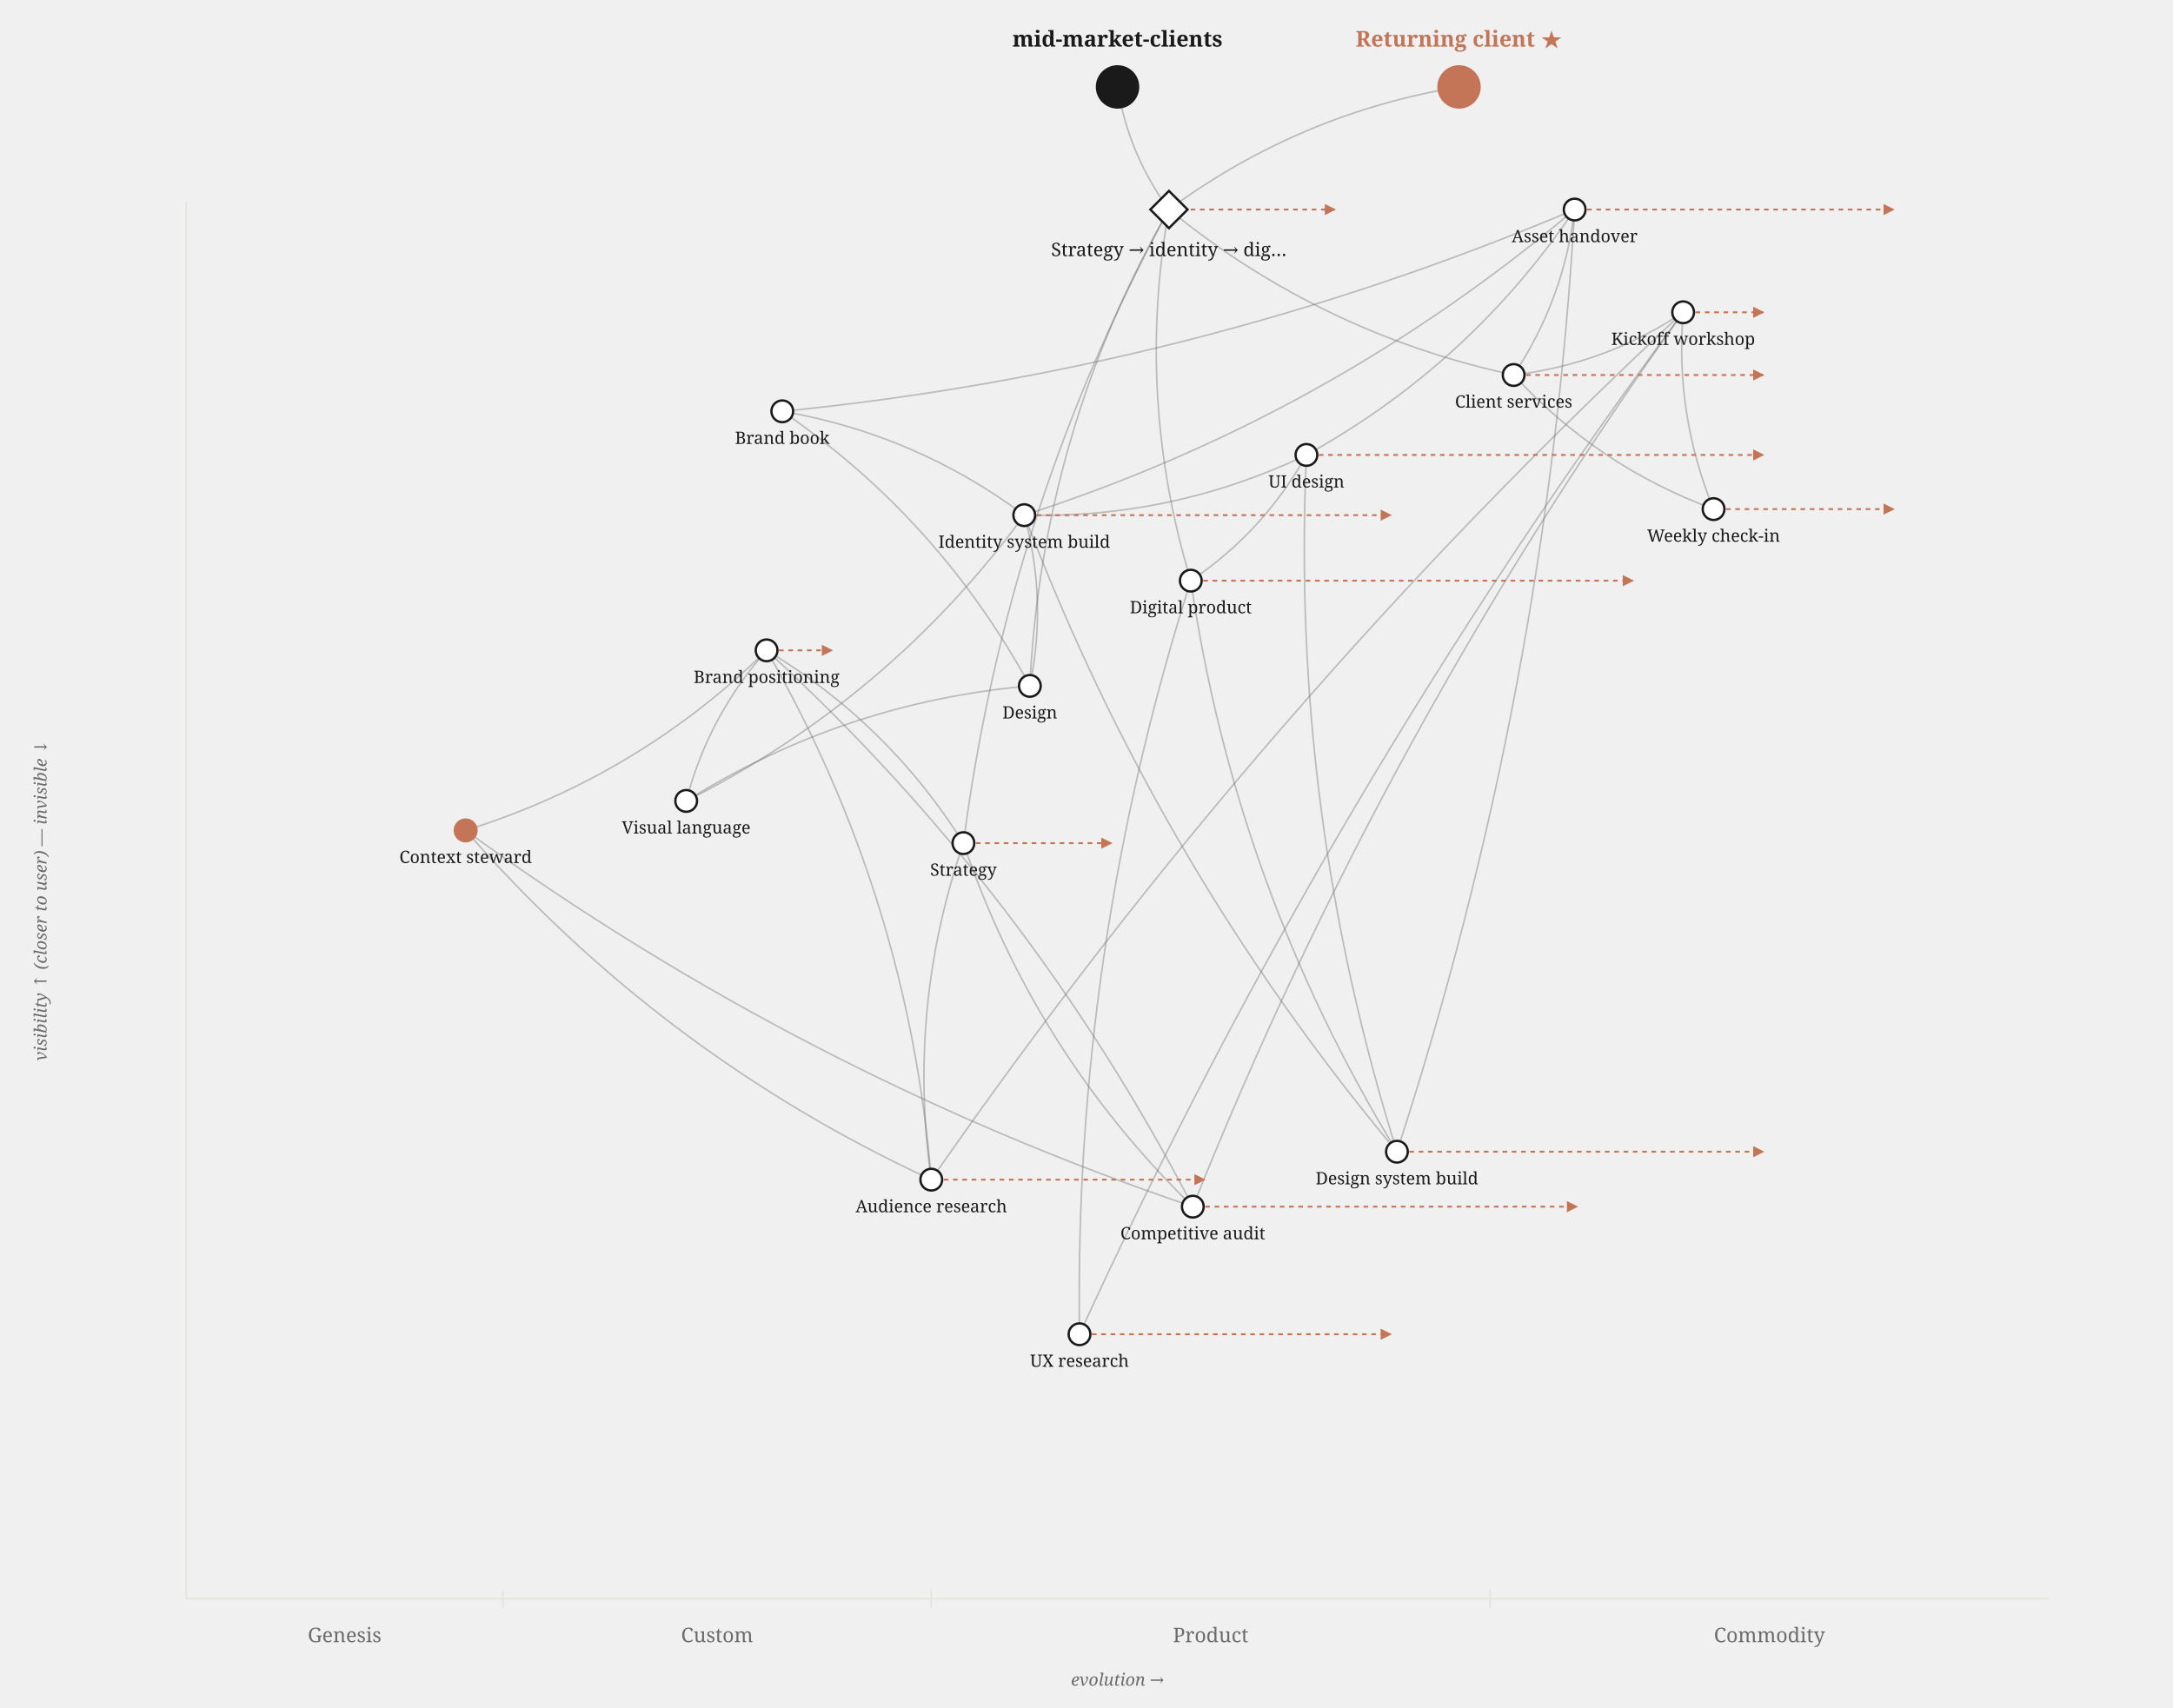
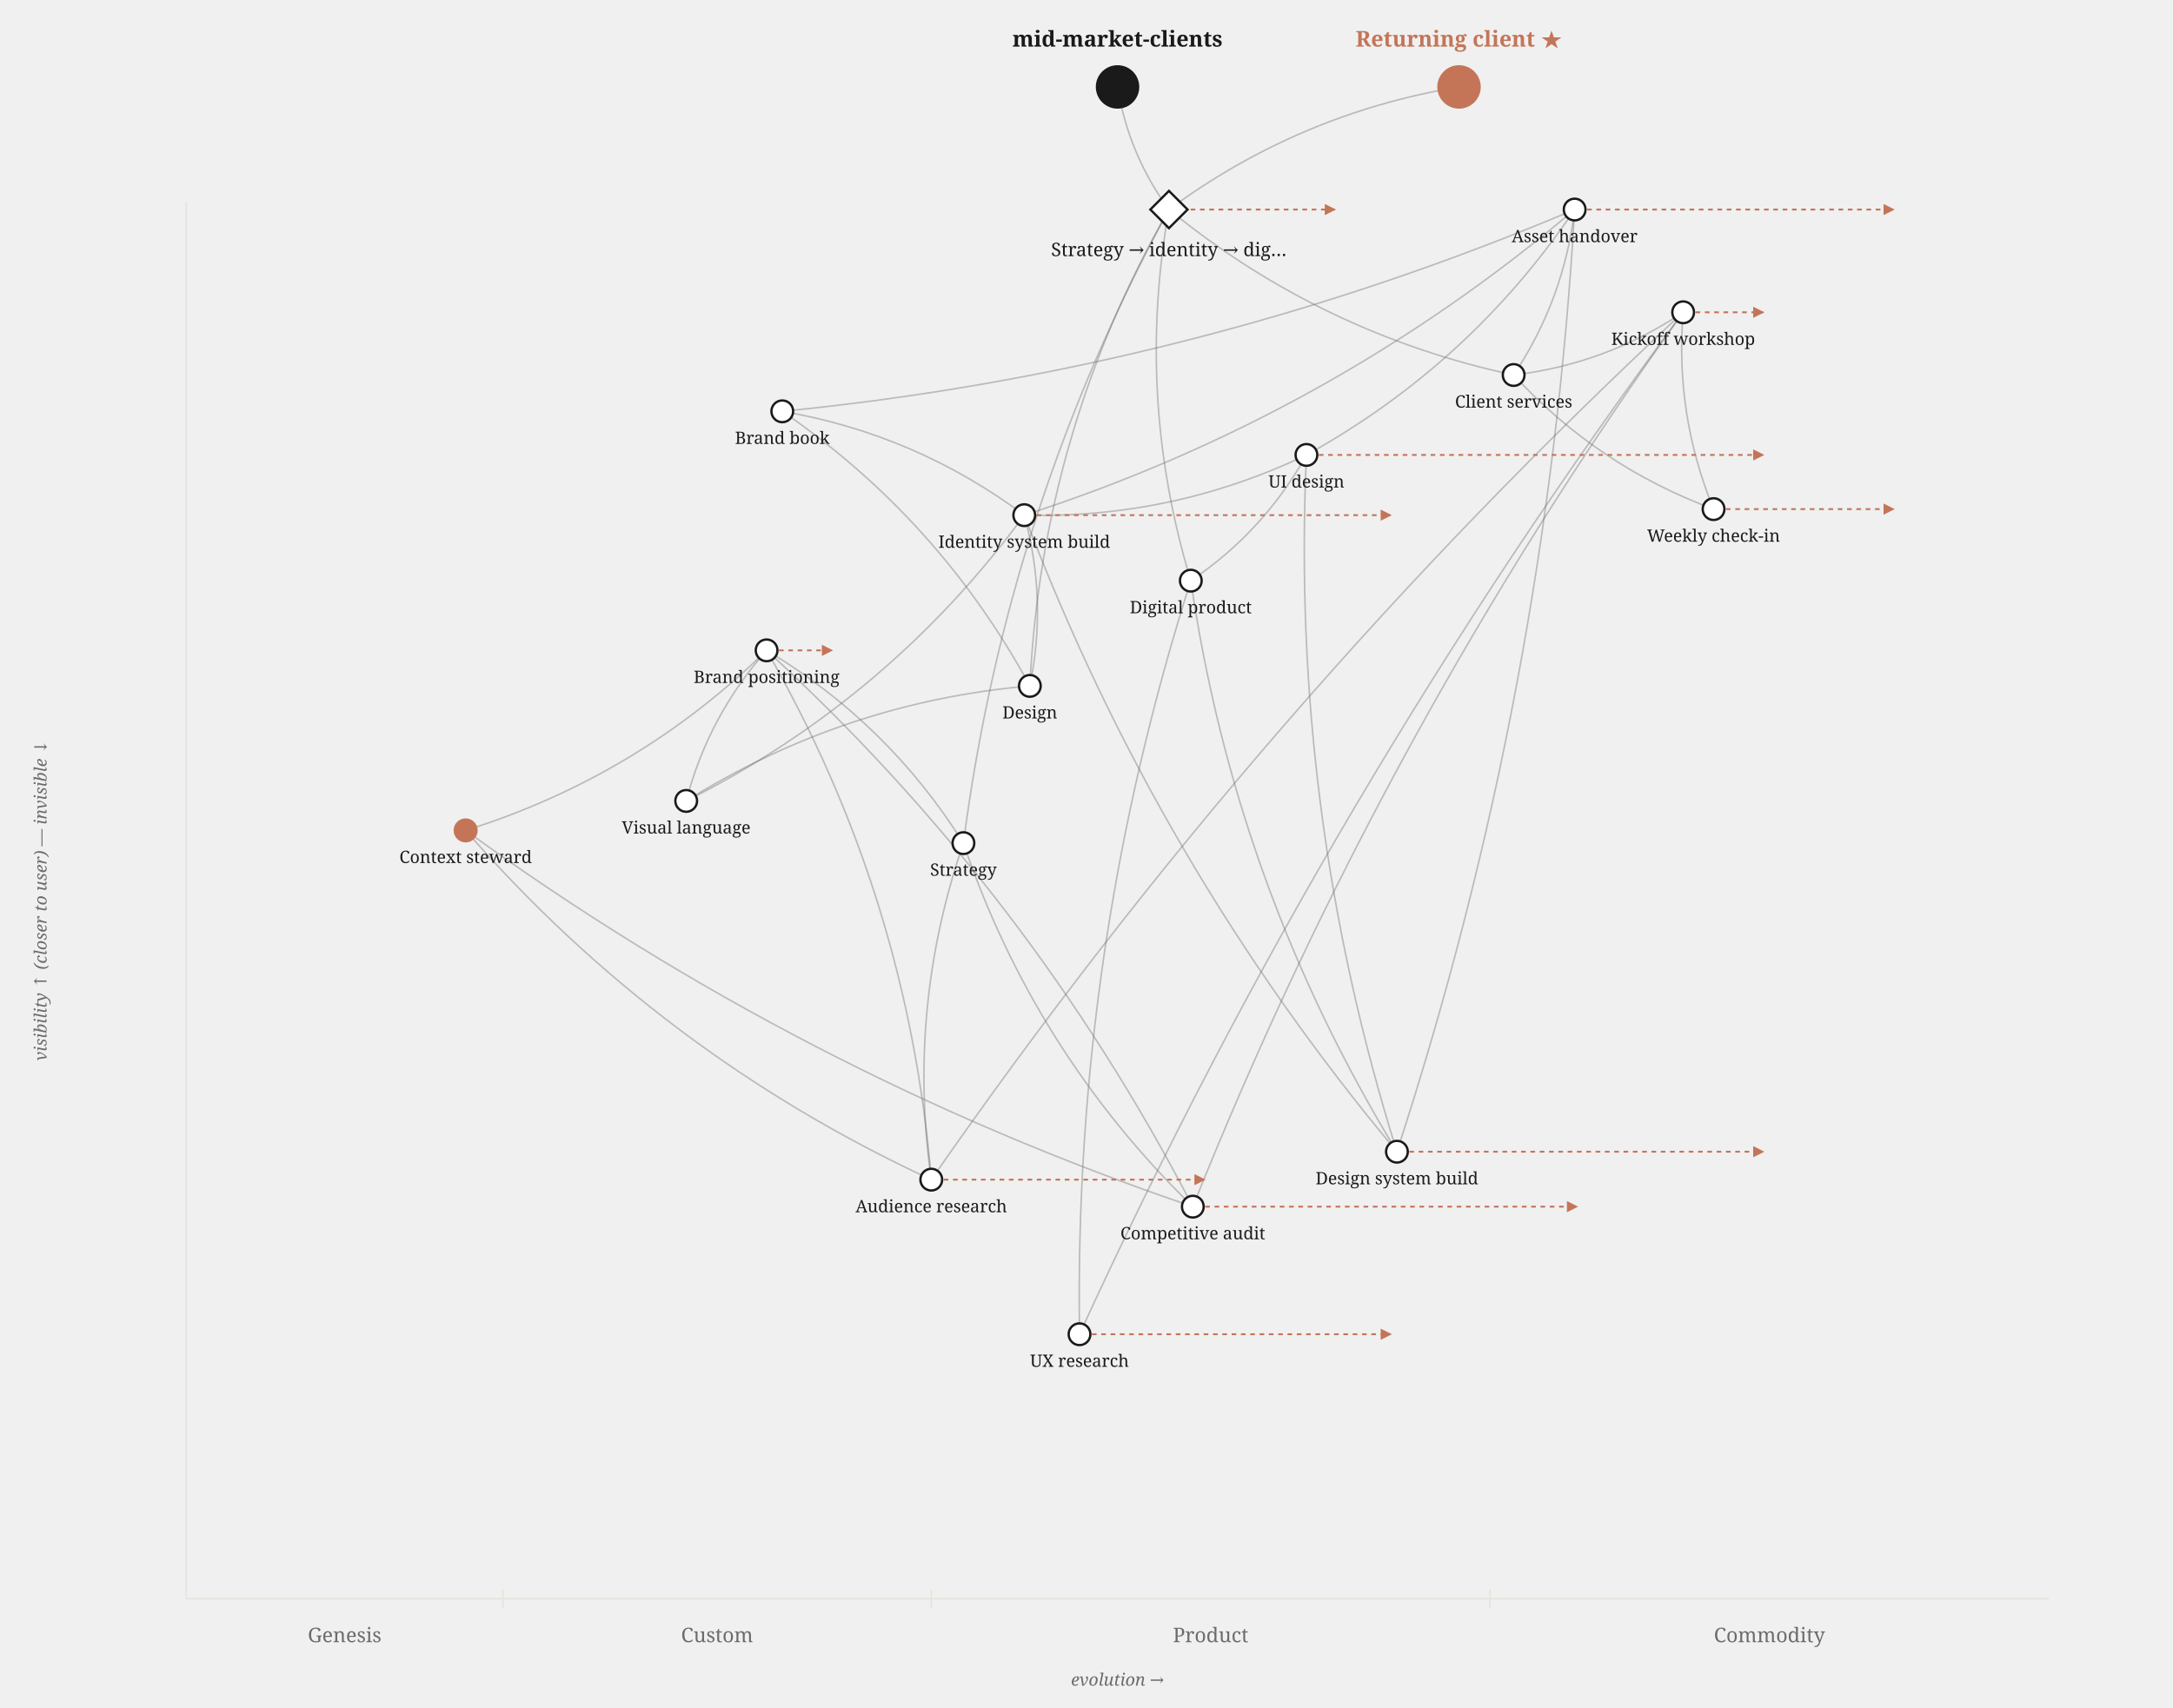
<svg xmlns="http://www.w3.org/2000/svg" viewBox="0 0 1400 1100" width="100%" style="font-family: ui-serif, Georgia, serif; background: #faf9f6;">
  <line x1="120" y1="130" x2="120" y2="1030" stroke="#e6e3dd" stroke-width="1" />
  <line x1="120" y1="1030" x2="1320" y2="1030" stroke="#e6e3dd" stroke-width="1" />
  <line x1="324.0" y1="1024.0" x2="324.0" y2="1036.0" stroke="#e6e3dd" stroke-width="1" />
  <line x1="600.0" y1="1024.0" x2="600.0" y2="1036.0" stroke="#e6e3dd" stroke-width="1" />
  <line x1="960.0" y1="1024.0" x2="960.0" y2="1036.0" stroke="#e6e3dd" stroke-width="1" />
  <text x="222.0" y="1058" text-anchor="middle" font-size="13" fill="#6b6b6b">Genesis</text>
  <text x="462.0" y="1058" text-anchor="middle" font-size="13" fill="#6b6b6b">Custom</text>
  <text x="780.0" y="1058" text-anchor="middle" font-size="13" fill="#6b6b6b">Product</text>
  <text x="1140.0" y="1058" text-anchor="middle" font-size="13" fill="#6b6b6b">Commodity</text>
  <text x="720.0" y="1086" text-anchor="middle" font-size="11" fill="#6b6b6b" font-style="italic">evolution →</text>
  <text x="30" y="580.0" text-anchor="middle" transform="rotate(-90 30 580.0)" font-size="11" fill="#6b6b6b" font-style="italic">visibility ↑ (closer to user) — invisible ↓</text>
  <defs>
    <marker id="arrow-accent" viewBox="0 0 10 10" refX="9" refY="5" markerWidth="6" markerHeight="6" orient="auto-start-reverse">
      <path d="M0,0 L10,5 L0,10 z" fill="#c47558" />
    </marker>
  </defs>
  <path d="M620.7,543.2 Q584.3,649.1 600.0,760.0" stroke="#6b6b6b" stroke-opacity="0.4" stroke-width="1" fill="none" />
  <path d="M620.7,543.2 Q572.2,465.9 493.9,419.0" stroke="#6b6b6b" stroke-opacity="0.4" stroke-width="1" fill="none" />
  <path d="M620.7,543.2 Q666.5,678.0 768.5,777.4" stroke="#6b6b6b" stroke-opacity="0.4" stroke-width="1" fill="none" />
  <path d="M663.5,441.9 Q605.0,334.3 504.0,265.0" stroke="#6b6b6b" stroke-opacity="0.4" stroke-width="1" fill="none" />
  <path d="M663.5,441.9 Q674.9,386.5 659.9,331.9" stroke="#6b6b6b" stroke-opacity="0.4" stroke-width="1" fill="none" />
  <path d="M663.5,441.9 Q543.9,452.4 442.1,516.0" stroke="#6b6b6b" stroke-opacity="0.4" stroke-width="1" fill="none" />
  <path d="M767.2,374.1 Q796.0,571.6 900.0,742.0" stroke="#6b6b6b" stroke-opacity="0.4" stroke-width="1" fill="none" />
  <path d="M767.2,374.1 Q814.1,342.6 841.7,293.1" stroke="#6b6b6b" stroke-opacity="0.4" stroke-width="1" fill="none" />
  <path d="M767.2,374.1 Q691.7,611.0 695.5,859.6" stroke="#6b6b6b" stroke-opacity="0.4" stroke-width="1" fill="none" />
  <path d="M975.2,241.6 Q1007.6,193.0 1014.5,135.0" stroke="#6b6b6b" stroke-opacity="0.4" stroke-width="1" fill="none" />
  <path d="M975.2,241.6 Q1034.6,234.5 1084.4,201.2" stroke="#6b6b6b" stroke-opacity="0.4" stroke-width="1" fill="none" />
  <path d="M975.2,241.6 Q1029.2,300.3 1104.0,328.0" stroke="#6b6b6b" stroke-opacity="0.4" stroke-width="1" fill="none" />
  <path d="M600.0,760.0 Q585.1,577.6 493.9,419.0" stroke="#6b6b6b" stroke-opacity="0.4" stroke-width="1" fill="none" />
  <path d="M493.9,419.0 Q456.4,461.3 442.1,516.0" stroke="#6b6b6b" stroke-opacity="0.4" stroke-width="1" fill="none" />
  <path d="M768.5,777.4 Q663.0,573.9 493.9,419.0" stroke="#6b6b6b" stroke-opacity="0.4" stroke-width="1" fill="none" />
  <path d="M504.0,265.0 Q769.1,238.8 1014.5,135.0" stroke="#6b6b6b" stroke-opacity="0.4" stroke-width="1" fill="none" />
  <path d="M659.9,331.9 Q590.0,279.8 504.0,265.0" stroke="#6b6b6b" stroke-opacity="0.4" stroke-width="1" fill="none" />
  <path d="M659.9,331.9 Q745.4,557.2 900.0,742.0" stroke="#6b6b6b" stroke-opacity="0.4" stroke-width="1" fill="none" />
  <path d="M659.9,331.9 Q755.4,334.3 841.7,293.1" stroke="#6b6b6b" stroke-opacity="0.4" stroke-width="1" fill="none" />
  <path d="M659.9,331.9 Q856.6,268.4 1014.5,135.0" stroke="#6b6b6b" stroke-opacity="0.4" stroke-width="1" fill="none" />
  <path d="M442.1,516.0 Q573.1,450.1 659.9,331.9" stroke="#6b6b6b" stroke-opacity="0.4" stroke-width="1" fill="none" />
  <path d="M900.0,742.0 Q996.6,445.9 1014.5,135.0" stroke="#6b6b6b" stroke-opacity="0.4" stroke-width="1" fill="none" />
  <path d="M841.7,293.1 Q831.2,522.7 900.0,742.0" stroke="#6b6b6b" stroke-opacity="0.4" stroke-width="1" fill="none" />
  <path d="M841.7,293.1 Q947.1,234.8 1014.5,135.0" stroke="#6b6b6b" stroke-opacity="0.4" stroke-width="1" fill="none" />
  <path d="M1084.4,201.2 Q812.0,454.4 600.0,760.0" stroke="#6b6b6b" stroke-opacity="0.4" stroke-width="1" fill="none" />
  <path d="M1084.4,201.2 Q891.4,470.1 768.5,777.4" stroke="#6b6b6b" stroke-opacity="0.4" stroke-width="1" fill="none" />
  <path d="M1084.4,201.2 Q855.5,510.1 695.5,859.6" stroke="#6b6b6b" stroke-opacity="0.4" stroke-width="1" fill="none" />
  <path d="M1084.4,201.2 Q1079.0,267.0 1104.0,328.0" stroke="#6b6b6b" stroke-opacity="0.4" stroke-width="1" fill="none" />
  <path d="M300.0,535.0 Q426.0,679.5 600.0,760.0" stroke="#6b6b6b" stroke-opacity="0.4" stroke-width="1" fill="none" />
  <path d="M300.0,535.0 Q515.9,691.7 768.5,777.4" stroke="#6b6b6b" stroke-opacity="0.4" stroke-width="1" fill="none" />
  <path d="M300.0,535.0 Q410.9,500.3 493.9,419.0" stroke="#6b6b6b" stroke-opacity="0.4" stroke-width="1" fill="none" />
  <path d="M720.0,56.0 Q727.1,99.5 753.1,135.0" stroke="#6b6b6b" stroke-opacity="0.4" stroke-width="1" fill="none" />
  <path d="M940.0,56.0 Q837.1,73.1 753.1,135.0" stroke="#6b6b6b" stroke-opacity="0.4" stroke-width="1" fill="none" />
  <path d="M753.1,135.0 Q648.8,326.8 620.7,543.2" stroke="#6b6b6b" stroke-opacity="0.4" stroke-width="1" fill="none" />
  <path d="M753.1,135.0 Q671.5,277.7 663.5,441.9" stroke="#6b6b6b" stroke-opacity="0.4" stroke-width="1" fill="none" />
  <path d="M753.1,135.0 Q731.5,256.2 767.2,374.1" stroke="#6b6b6b" stroke-opacity="0.4" stroke-width="1" fill="none" />
  <path d="M753.1,135.0 Q851.4,215.0 975.2,241.6" stroke="#6b6b6b" stroke-opacity="0.4" stroke-width="1" fill="none" />
  <g class="node node-user" data-node-id="__user_0__">
    <circle cx="720.0" cy="56.0" r="14" fill="#1a1a1a" />
    <text x="720.0" y="30.0" text-anchor="middle" font-size="14" fill="#1a1a1a" font-weight="600">mid-market-clients</text>
  </g>
  <g class="node node-user node-new" data-node-id="__new_user_0__">
    <circle cx="940.0" cy="56.0" r="14" fill="#c47558" />
    <text x="940.0" y="30.0" text-anchor="middle" font-size="14" fill="#c47558" font-weight="600">Returning client ★</text>
  </g>
  <g class="node node-anchor" data-node-id="a1" style="cursor:pointer">
    <polygon points="753.12,123 765.12,135 753.12,147 741.12,135" fill="#ffffff" stroke="#1a1a1a" stroke-width="1.5" />
    <line x1="767.1" y1="135.0" x2="860.0" y2="135.0" stroke="#c47558" stroke-width="1.2" stroke-dasharray="3,3" marker-end="url(#arrow-accent)" />
    <text x="753.1" y="165.0" text-anchor="middle" font-size="12" fill="#1a1a1a" font-weight="500">Strategy → identity → dig…</text>
  </g>
  <g class="node node-component" data-node-id="c1" style="cursor:pointer">
    <circle cx="620.7" cy="543.2" r="7" fill="#ffffff" stroke="#1a1a1a" stroke-width="1.5" />
-     <line x1="628.7" y1="543.2" x2="716.0" y2="543.2" stroke="#c47558" stroke-width="1.2" stroke-dasharray="3,3" marker-end="url(#arrow-accent)" />
    <text x="620.7" y="564.2" text-anchor="middle" font-size="11" fill="#1a1a1a">
      <tspan x="620.7" dy="0">Strategy</tspan>
    </text>
  </g>
  <g class="node node-component" data-node-id="c2" style="cursor:pointer">
    <circle cx="663.5" cy="441.9" r="7" fill="#ffffff" stroke="#1a1a1a" stroke-width="1.5" />
    <text x="663.5" y="462.9" text-anchor="middle" font-size="11" fill="#1a1a1a">
      <tspan x="663.5" dy="0">Design</tspan>
    </text>
  </g>
  <g class="node node-component" data-node-id="c3" style="cursor:pointer">
    <circle cx="767.2" cy="374.1" r="7" fill="#ffffff" stroke="#1a1a1a" stroke-width="1.5" />
-     <line x1="775.2" y1="374.1" x2="1052.0" y2="374.1" stroke="#c47558" stroke-width="1.2" stroke-dasharray="3,3" marker-end="url(#arrow-accent)" />
    <text x="767.2" y="395.1" text-anchor="middle" font-size="11" fill="#1a1a1a">
      <tspan x="767.2" dy="0">Digital product</tspan>
    </text>
  </g>
  <g class="node node-component" data-node-id="c4" style="cursor:pointer">
    <circle cx="975.2" cy="241.6" r="7" fill="#ffffff" stroke="#1a1a1a" stroke-width="1.5" />
-     <line x1="983.2" y1="241.6" x2="1136.0" y2="241.6" stroke="#c47558" stroke-width="1.2" stroke-dasharray="3,3" marker-end="url(#arrow-accent)" />
    <text x="975.2" y="262.6" text-anchor="middle" font-size="11" fill="#1a1a1a">
      <tspan x="975.2" dy="0">Client services</tspan>
    </text>
  </g>
  <g class="node node-component" data-node-id="c5" style="cursor:pointer">
    <circle cx="600.0" cy="760.0" r="7" fill="#ffffff" stroke="#1a1a1a" stroke-width="1.5" />
    <line x1="608.0" y1="760.0" x2="776.0" y2="760.0" stroke="#c47558" stroke-width="1.2" stroke-dasharray="3,3" marker-end="url(#arrow-accent)" />
    <text x="600.0" y="781.0" text-anchor="middle" font-size="11" fill="#1a1a1a">
      <tspan x="600.0" dy="0">Audience research</tspan>
    </text>
  </g>
  <g class="node node-component" data-node-id="c6" style="cursor:pointer">
    <circle cx="493.9" cy="419.0" r="7" fill="#ffffff" stroke="#1a1a1a" stroke-width="1.5" />
    <line x1="501.9" y1="419.0" x2="536.0" y2="419.0" stroke="#c47558" stroke-width="1.2" stroke-dasharray="3,3" marker-end="url(#arrow-accent)" />
    <text x="493.9" y="440.0" text-anchor="middle" font-size="11" fill="#1a1a1a">
      <tspan x="493.9" dy="0">Brand positioning</tspan>
    </text>
  </g>
  <g class="node node-component" data-node-id="c7" style="cursor:pointer">
    <circle cx="768.5" cy="777.4" r="7" fill="#ffffff" stroke="#1a1a1a" stroke-width="1.5" />
    <line x1="776.5" y1="777.4" x2="1016.0" y2="777.4" stroke="#c47558" stroke-width="1.2" stroke-dasharray="3,3" marker-end="url(#arrow-accent)" />
    <text x="768.5" y="798.4" text-anchor="middle" font-size="11" fill="#1a1a1a">
      <tspan x="768.5" dy="0">Competitive audit</tspan>
    </text>
  </g>
  <g class="node node-component" data-node-id="c8" style="cursor:pointer">
    <circle cx="504.0" cy="265.0" r="7" fill="#ffffff" stroke="#1a1a1a" stroke-width="1.5" />
    <text x="504.0" y="286.0" text-anchor="middle" font-size="11" fill="#1a1a1a">
      <tspan x="504.0" dy="0">Brand book</tspan>
    </text>
  </g>
  <g class="node node-component" data-node-id="c9" style="cursor:pointer">
    <circle cx="659.9" cy="331.9" r="7" fill="#ffffff" stroke="#1a1a1a" stroke-width="1.5" />
    <line x1="667.9" y1="331.9" x2="896.0" y2="331.9" stroke="#c47558" stroke-width="1.2" stroke-dasharray="3,3" marker-end="url(#arrow-accent)" />
    <text x="659.9" y="352.9" text-anchor="middle" font-size="11" fill="#1a1a1a">
      <tspan x="659.9" dy="0">Identity system build</tspan>
    </text>
  </g>
  <g class="node node-component" data-node-id="c10" style="cursor:pointer">
    <circle cx="442.1" cy="516.0" r="7" fill="#ffffff" stroke="#1a1a1a" stroke-width="1.5" />
    <text x="442.1" y="537.0" text-anchor="middle" font-size="11" fill="#1a1a1a">
      <tspan x="442.1" dy="0">Visual language</tspan>
    </text>
  </g>
  <g class="node node-component" data-node-id="c11" style="cursor:pointer">
    <circle cx="900.0" cy="742.0" r="7" fill="#ffffff" stroke="#1a1a1a" stroke-width="1.5" />
    <line x1="908.0" y1="742.0" x2="1136.0" y2="742.0" stroke="#c47558" stroke-width="1.2" stroke-dasharray="3,3" marker-end="url(#arrow-accent)" />
    <text x="900.0" y="763.0" text-anchor="middle" font-size="11" fill="#1a1a1a">
      <tspan x="900.0" dy="0">Design system build</tspan>
    </text>
  </g>
  <g class="node node-component" data-node-id="c12" style="cursor:pointer">
    <circle cx="841.7" cy="293.1" r="7" fill="#ffffff" stroke="#1a1a1a" stroke-width="1.5" />
    <line x1="849.7" y1="293.1" x2="1136.0" y2="293.1" stroke="#c47558" stroke-width="1.2" stroke-dasharray="3,3" marker-end="url(#arrow-accent)" />
    <text x="841.7" y="314.1" text-anchor="middle" font-size="11" fill="#1a1a1a">
      <tspan x="841.7" dy="0">UI design</tspan>
    </text>
  </g>
  <g class="node node-component" data-node-id="c13" style="cursor:pointer">
    <circle cx="695.5" cy="859.6" r="7" fill="#ffffff" stroke="#1a1a1a" stroke-width="1.5" />
    <line x1="703.5" y1="859.6" x2="896.0" y2="859.6" stroke="#c47558" stroke-width="1.2" stroke-dasharray="3,3" marker-end="url(#arrow-accent)" />
    <text x="695.5" y="880.6" text-anchor="middle" font-size="11" fill="#1a1a1a">
      <tspan x="695.5" dy="0">UX research</tspan>
    </text>
  </g>
  <g class="node node-component" data-node-id="c14" style="cursor:pointer">
    <circle cx="1014.5" cy="135.0" r="7" fill="#ffffff" stroke="#1a1a1a" stroke-width="1.5" />
    <line x1="1022.5" y1="135.0" x2="1220.0" y2="135.0" stroke="#c47558" stroke-width="1.2" stroke-dasharray="3,3" marker-end="url(#arrow-accent)" />
    <text x="1014.5" y="156.0" text-anchor="middle" font-size="11" fill="#1a1a1a">
      <tspan x="1014.5" dy="0">Asset handover</tspan>
    </text>
  </g>
  <g class="node node-component" data-node-id="c15" style="cursor:pointer">
    <circle cx="1084.4" cy="201.2" r="7" fill="#ffffff" stroke="#1a1a1a" stroke-width="1.5" />
    <line x1="1092.4" y1="201.2" x2="1136.0" y2="201.2" stroke="#c47558" stroke-width="1.2" stroke-dasharray="3,3" marker-end="url(#arrow-accent)" />
    <text x="1084.4" y="222.2" text-anchor="middle" font-size="11" fill="#1a1a1a">
      <tspan x="1084.4" dy="0">Kickoff workshop</tspan>
    </text>
  </g>
  <g class="node node-component" data-node-id="c16" style="cursor:pointer">
    <circle cx="1104.0" cy="328.0" r="7" fill="#ffffff" stroke="#1a1a1a" stroke-width="1.5" />
    <line x1="1112.0" y1="328.0" x2="1220.0" y2="328.0" stroke="#c47558" stroke-width="1.2" stroke-dasharray="3,3" marker-end="url(#arrow-accent)" />
    <text x="1104.0" y="349.0" text-anchor="middle" font-size="11" fill="#1a1a1a">
      <tspan x="1104.0" dy="0">Weekly check-in</tspan>
    </text>
  </g>
  <g class="node node-component node-new" data-node-id="c17" style="cursor:pointer">
    <circle cx="300.0" cy="535.0" r="7" fill="#c47558" stroke="#c47558" stroke-width="1.5" />
    <text x="300.0" y="556.0" text-anchor="middle" font-size="11" fill="#1a1a1a">
      <tspan x="300.0" dy="0">Context steward</tspan>
    </text>
  </g>
</svg>
